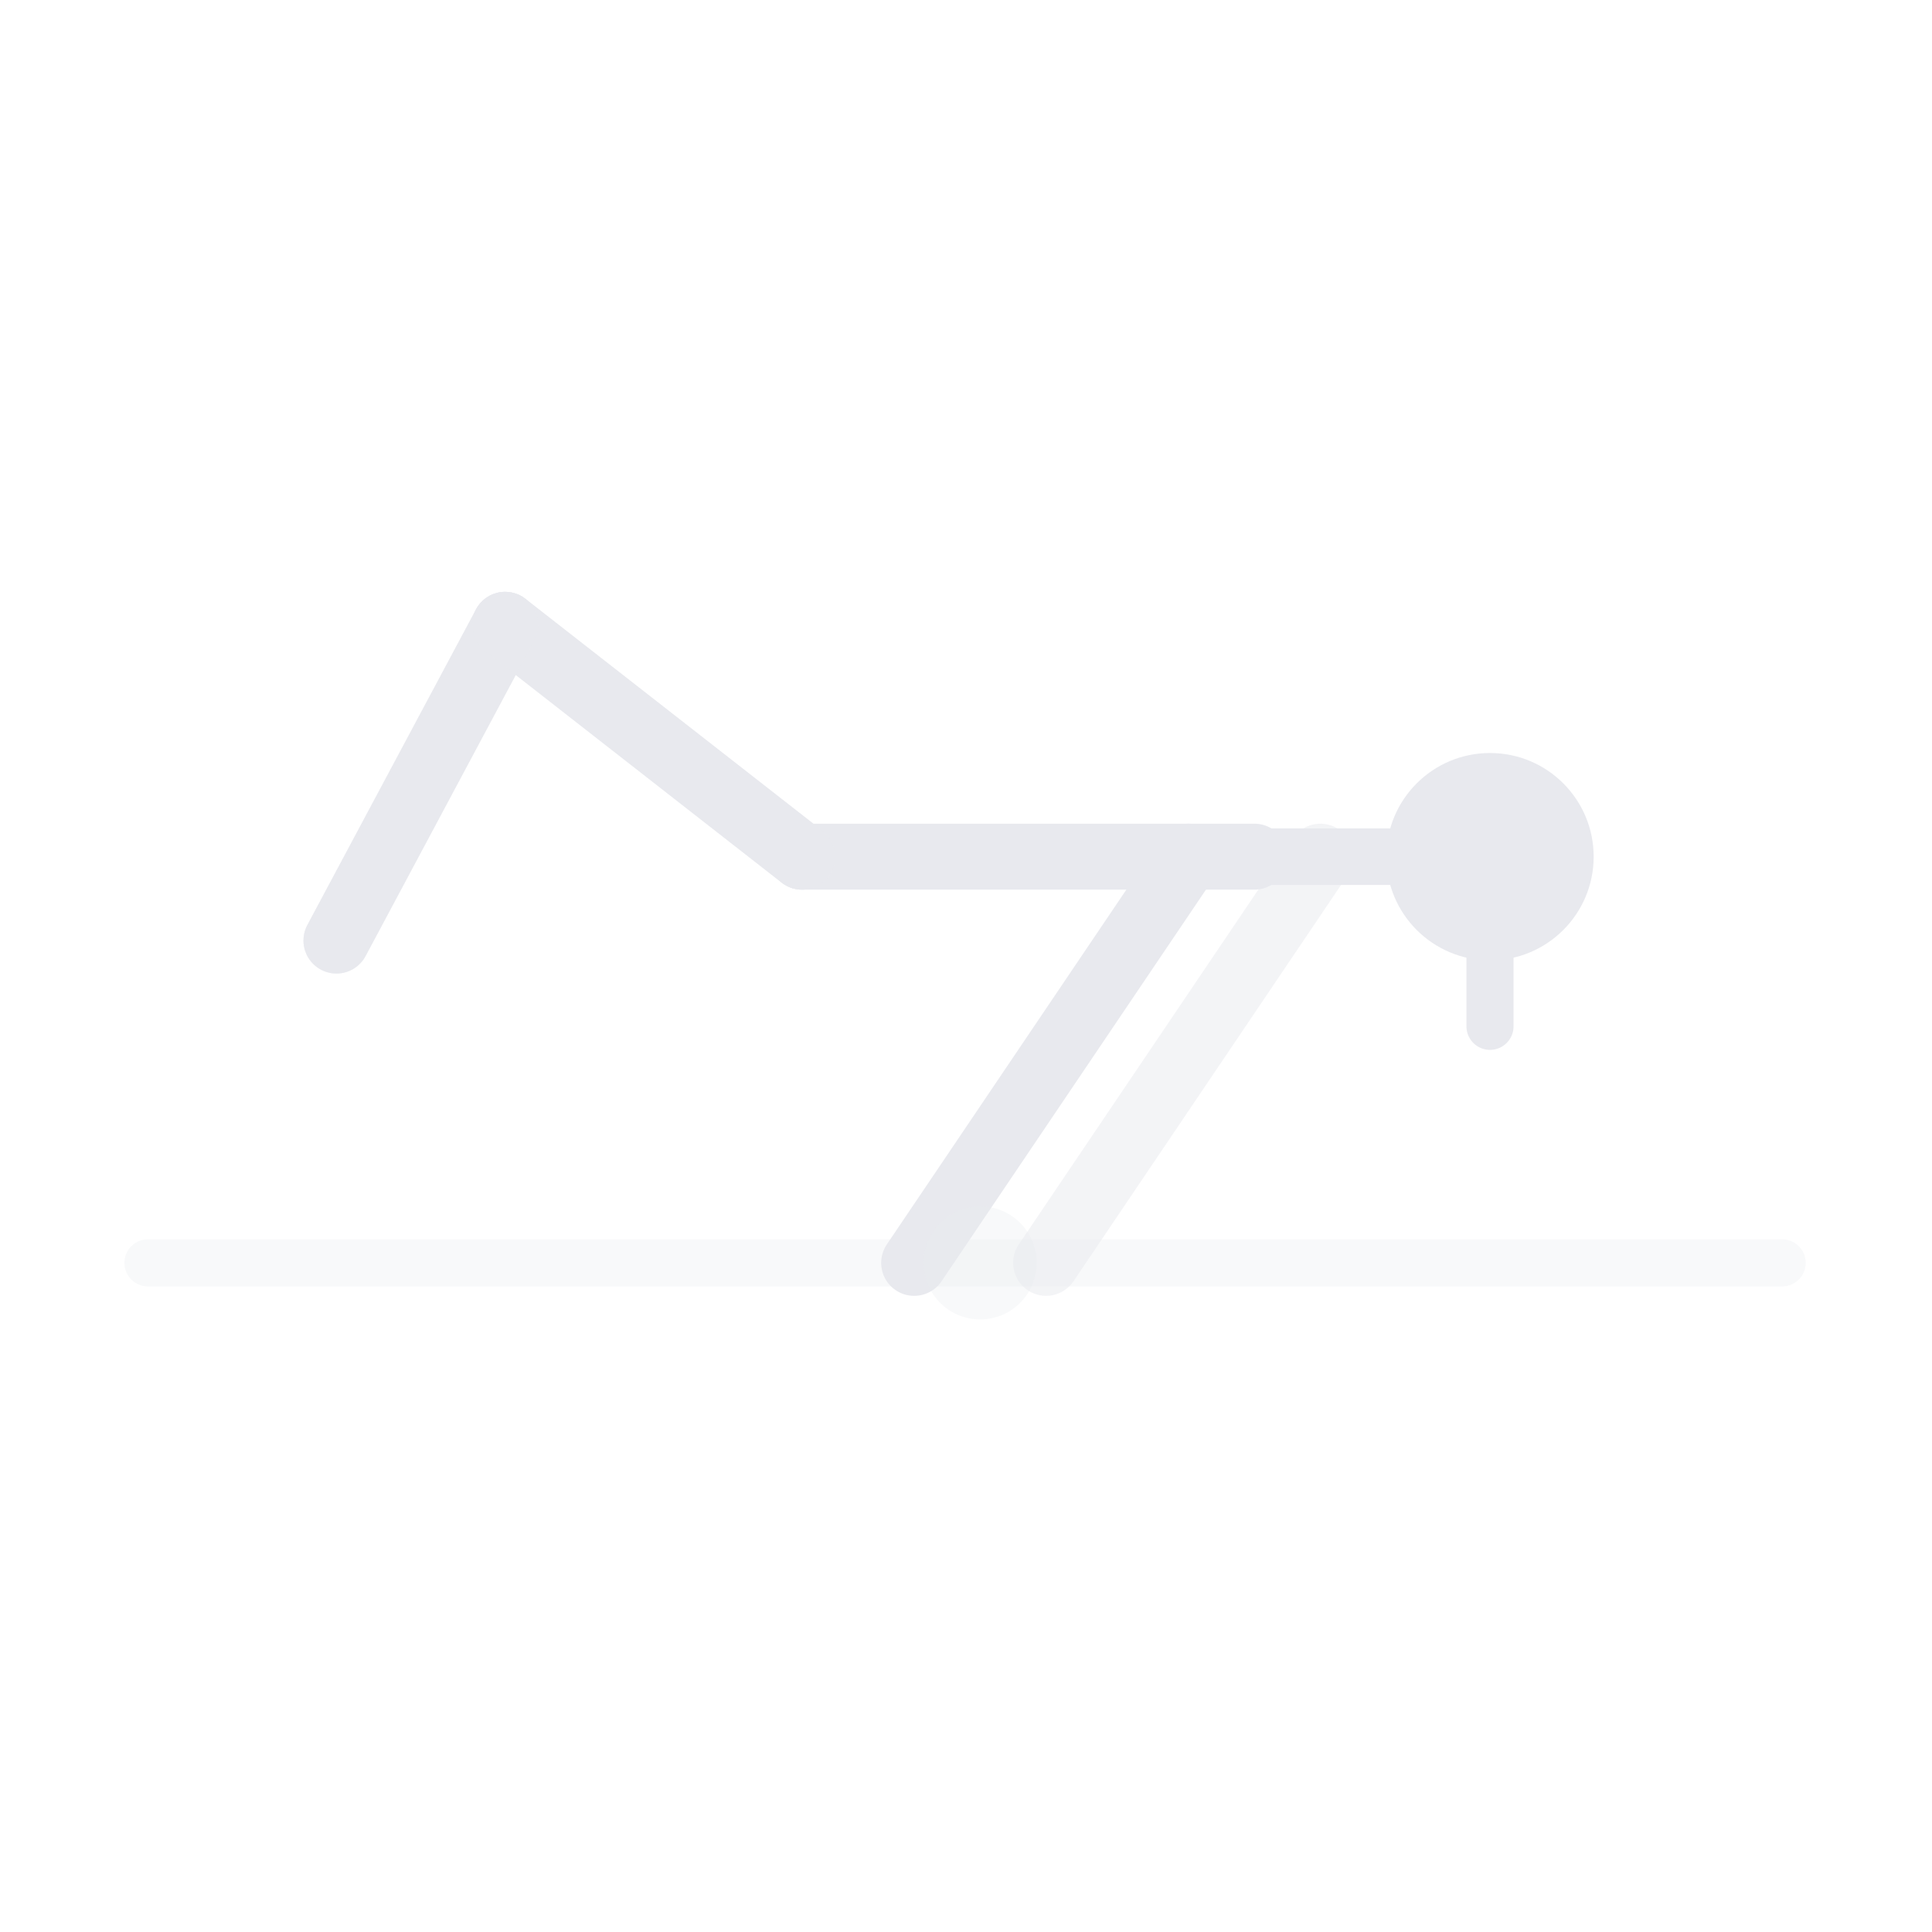
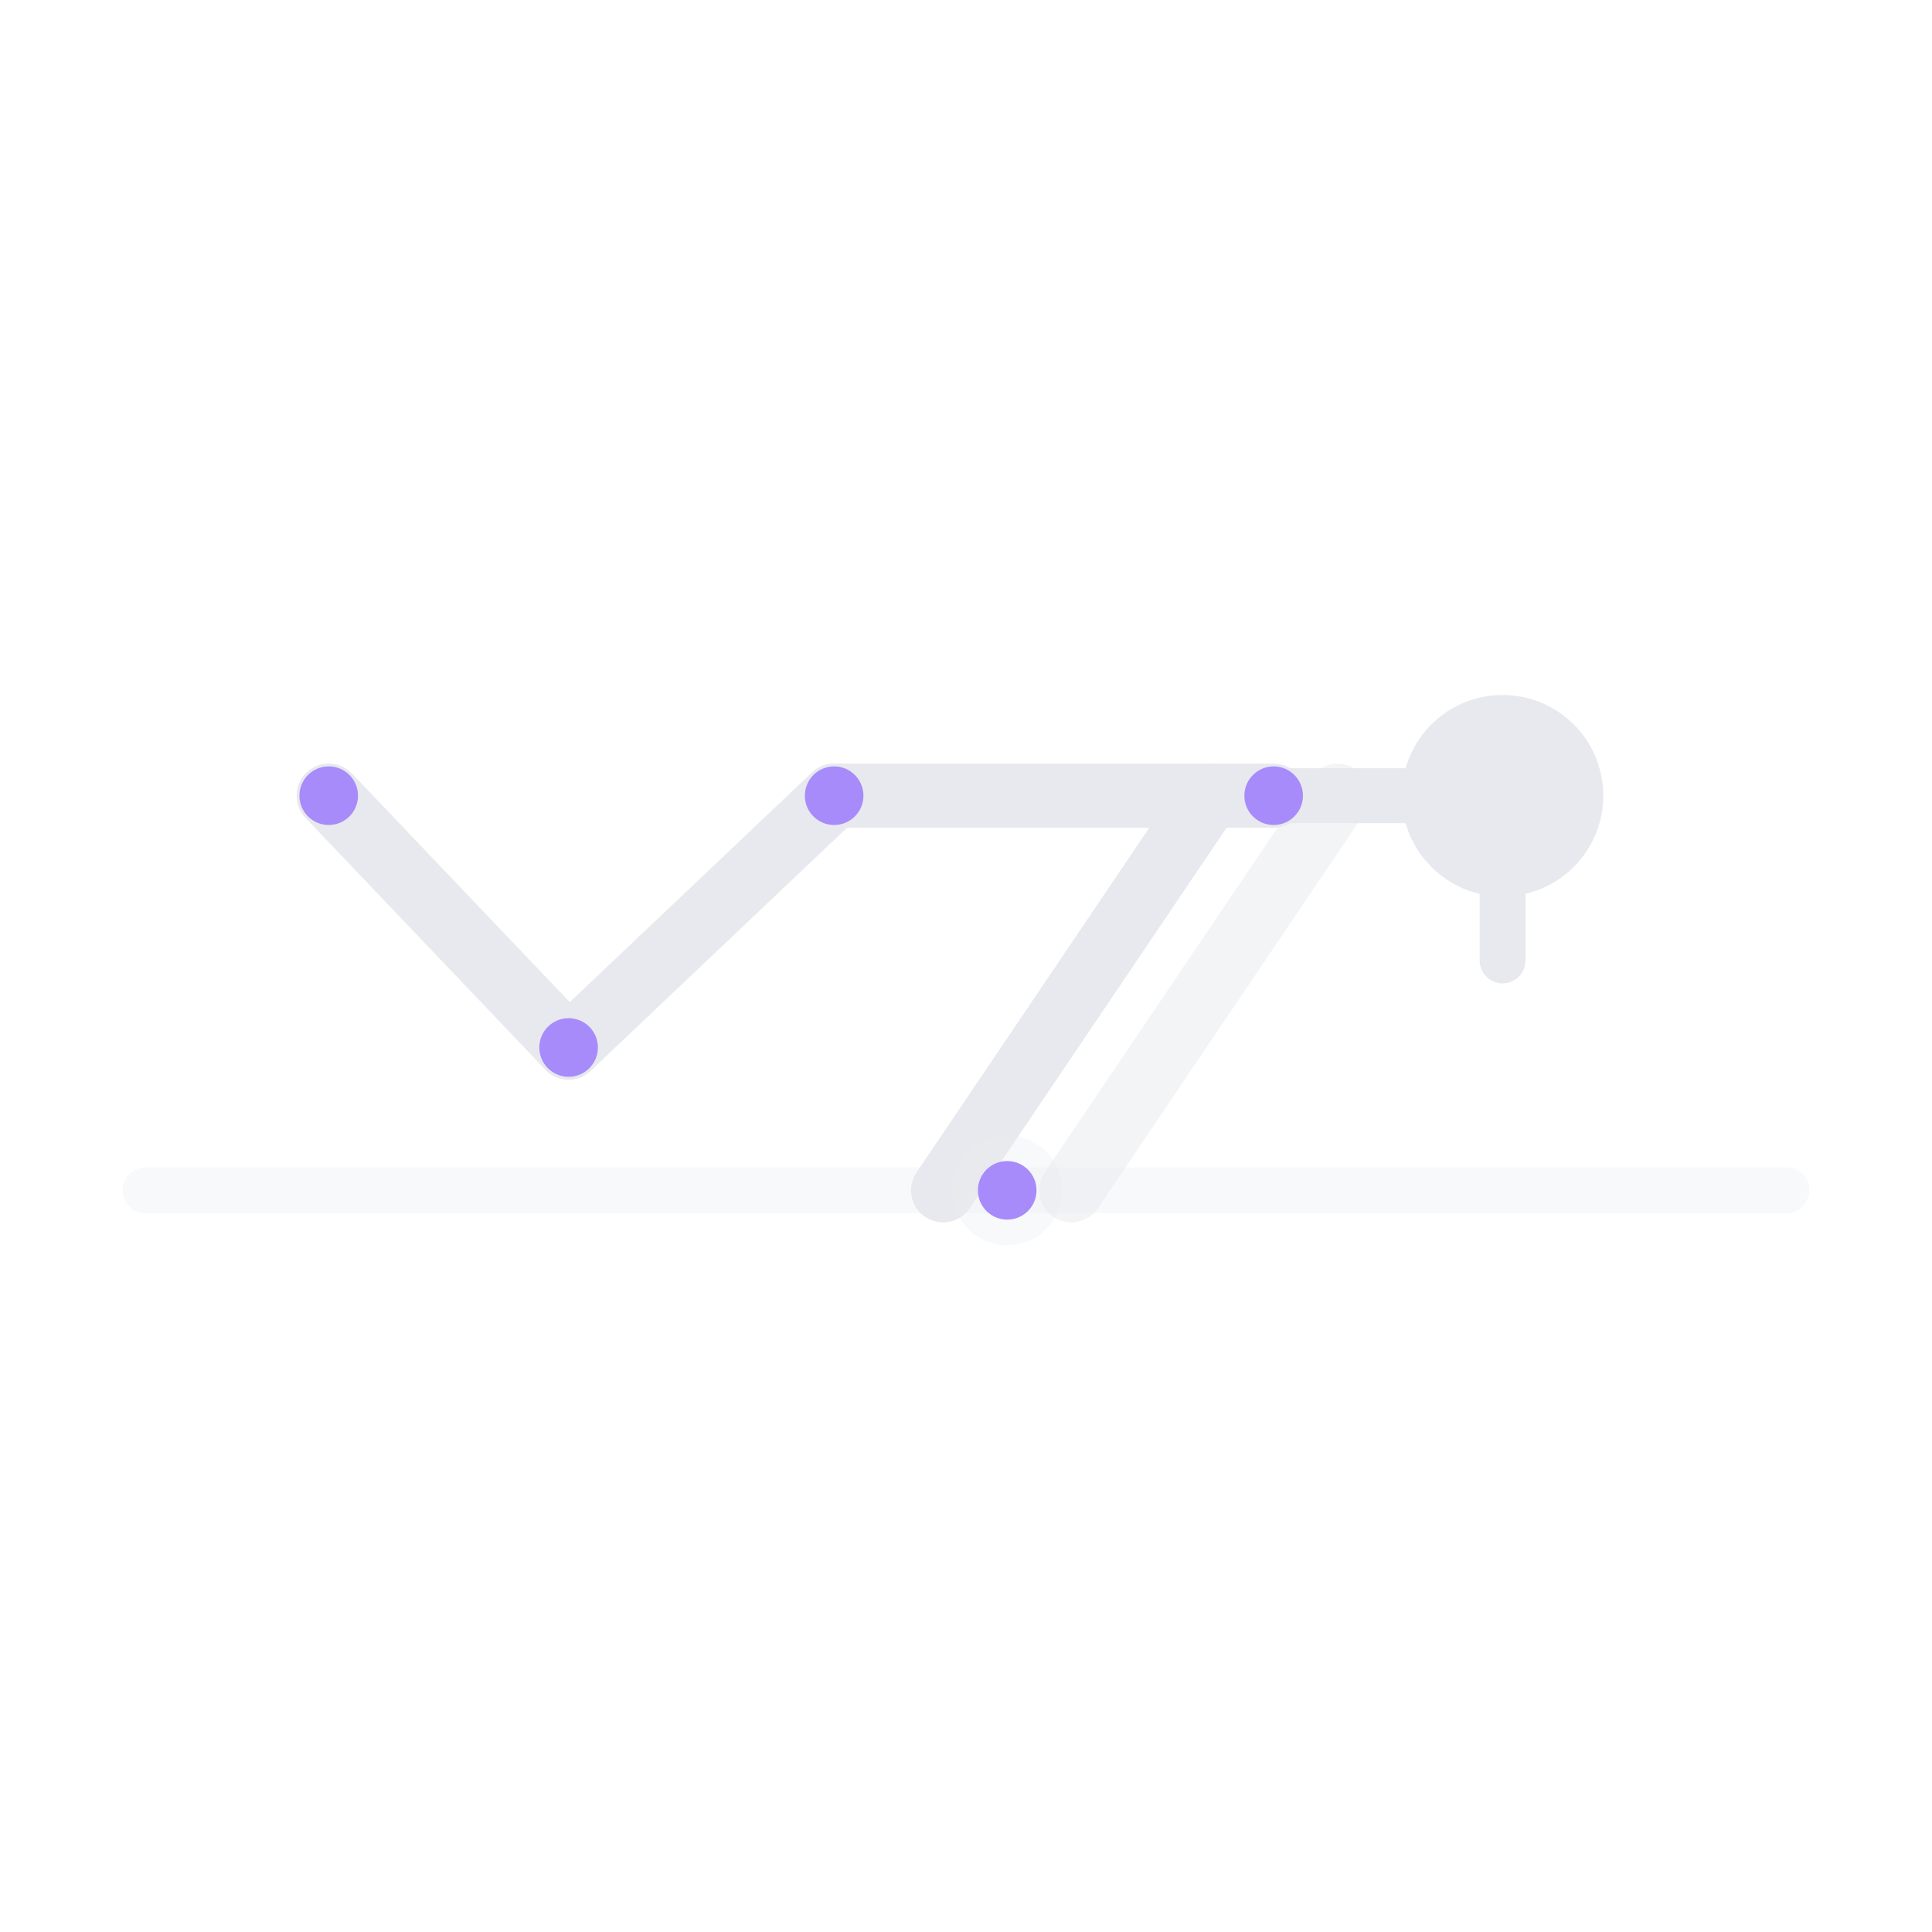
- <svg xmlns="http://www.w3.org/2000/svg" viewBox="46 76 205 205" preserveAspectRatio="xMidYMid meet" role="img" aria-label="Plancha tuck avanzada">
-   <line x1="61.7" y1="210.0" x2="235.1" y2="210.0" stroke="rgba(232,233,238,.3)" stroke-width="5" stroke-linecap="round" opacity="1.0" />
+ <svg xmlns="http://www.w3.org/2000/svg" viewBox="40 80 211 211" preserveAspectRatio="xMidYMid meet" role="img" aria-label="Plancha tuck avanzada">
+   <line x1="55.9" y1="210.0" x2="235.1" y2="210.0" stroke="rgba(232,233,238,.3)" stroke-width="5" stroke-linecap="round" opacity="1.0" />
  <line x1="143.0" y1="210.0" x2="172.1" y2="166.9" stroke="#e8e9ee" stroke-width="7" stroke-linecap="round" opacity="1.0" />
  <line x1="157.0" y1="210.0" x2="186.1" y2="166.9" stroke="#e8e9ee" stroke-width="7" stroke-linecap="round" opacity="0.5" />
  <circle cx="150.0" cy="210.0" r="6" fill="rgba(232,233,238,.3)" />
  <g>
    <animateTransform attributeName="transform" type="rotate" values="-1.5 179 167;1.5 179 167;-1.5 179 167" keyTimes="0.00;0.50;1.00" dur="5s" repeatCount="indefinite" calcMode="spline" keySplines="0.4 0 0.6 1;0.4 0 0.6 1" />
    <line x1="179.1" y1="166.9" x2="131.1" y2="166.9" stroke="#e8e9ee" stroke-width="7" stroke-linecap="round" opacity="1.0" />
    <line x1="179.1" y1="166.9" x2="195.1" y2="166.9" stroke="#e8e9ee" stroke-width="6" stroke-linecap="round" opacity="1.0" />
    <circle cx="204.1" cy="166.9" r="11" fill="#e8e9ee" />
    <line x1="204.1" y1="166.9" x2="204.1" y2="184.9" stroke="#e8e9ee" stroke-width="5" stroke-linecap="round" opacity="1.0" />
-     <line x1="131.1" y1="166.9" x2="99.6" y2="142.3" stroke="#e8e9ee" stroke-width="7" stroke-linecap="round" opacity="1.0" />
-     <line x1="99.6" y1="142.3" x2="81.7" y2="175.8" stroke="#e8e9ee" stroke-width="7" stroke-linecap="round" opacity="1.0" />
-     <line x1="131.1" y1="166.9" x2="99.6" y2="142.3" stroke="#e8e9ee" stroke-width="7" stroke-linecap="round" opacity="0.5" />
-     <line x1="99.6" y1="142.3" x2="81.7" y2="175.8" stroke="#e8e9ee" stroke-width="7" stroke-linecap="round" opacity="0.5" />
+     <line x1="131.1" y1="166.9" x2="102.1" y2="194.4" stroke="#e8e9ee" stroke-width="7" stroke-linecap="round" opacity="0.5" />
+     <line x1="102.1" y1="194.4" x2="75.9" y2="166.9" stroke="#e8e9ee" stroke-width="7" stroke-linecap="round" opacity="0.5" />
+     <line x1="131.1" y1="166.9" x2="102.1" y2="194.4" stroke="#e8e9ee" stroke-width="7" stroke-linecap="round" opacity="1.0" />
+     <line x1="102.1" y1="194.4" x2="75.9" y2="166.9" stroke="#e8e9ee" stroke-width="7" stroke-linecap="round" opacity="1.0" />
+     <circle cx="179.1" cy="166.9" r="3.2" fill="#a78bfa" data-j="shoulder" />
+     <circle cx="131.1" cy="166.9" r="3.2" fill="#a78bfa" data-j="hip" />
+     <circle cx="102.1" cy="194.4" r="3.2" fill="#a78bfa" data-j="knee" />
+     <circle cx="75.9" cy="166.9" r="3.2" fill="#a78bfa" data-j="foot" />
  </g>
+   <circle cx="150.0" cy="210.0" r="3.2" fill="#a78bfa" data-j="hand" />
</svg>
